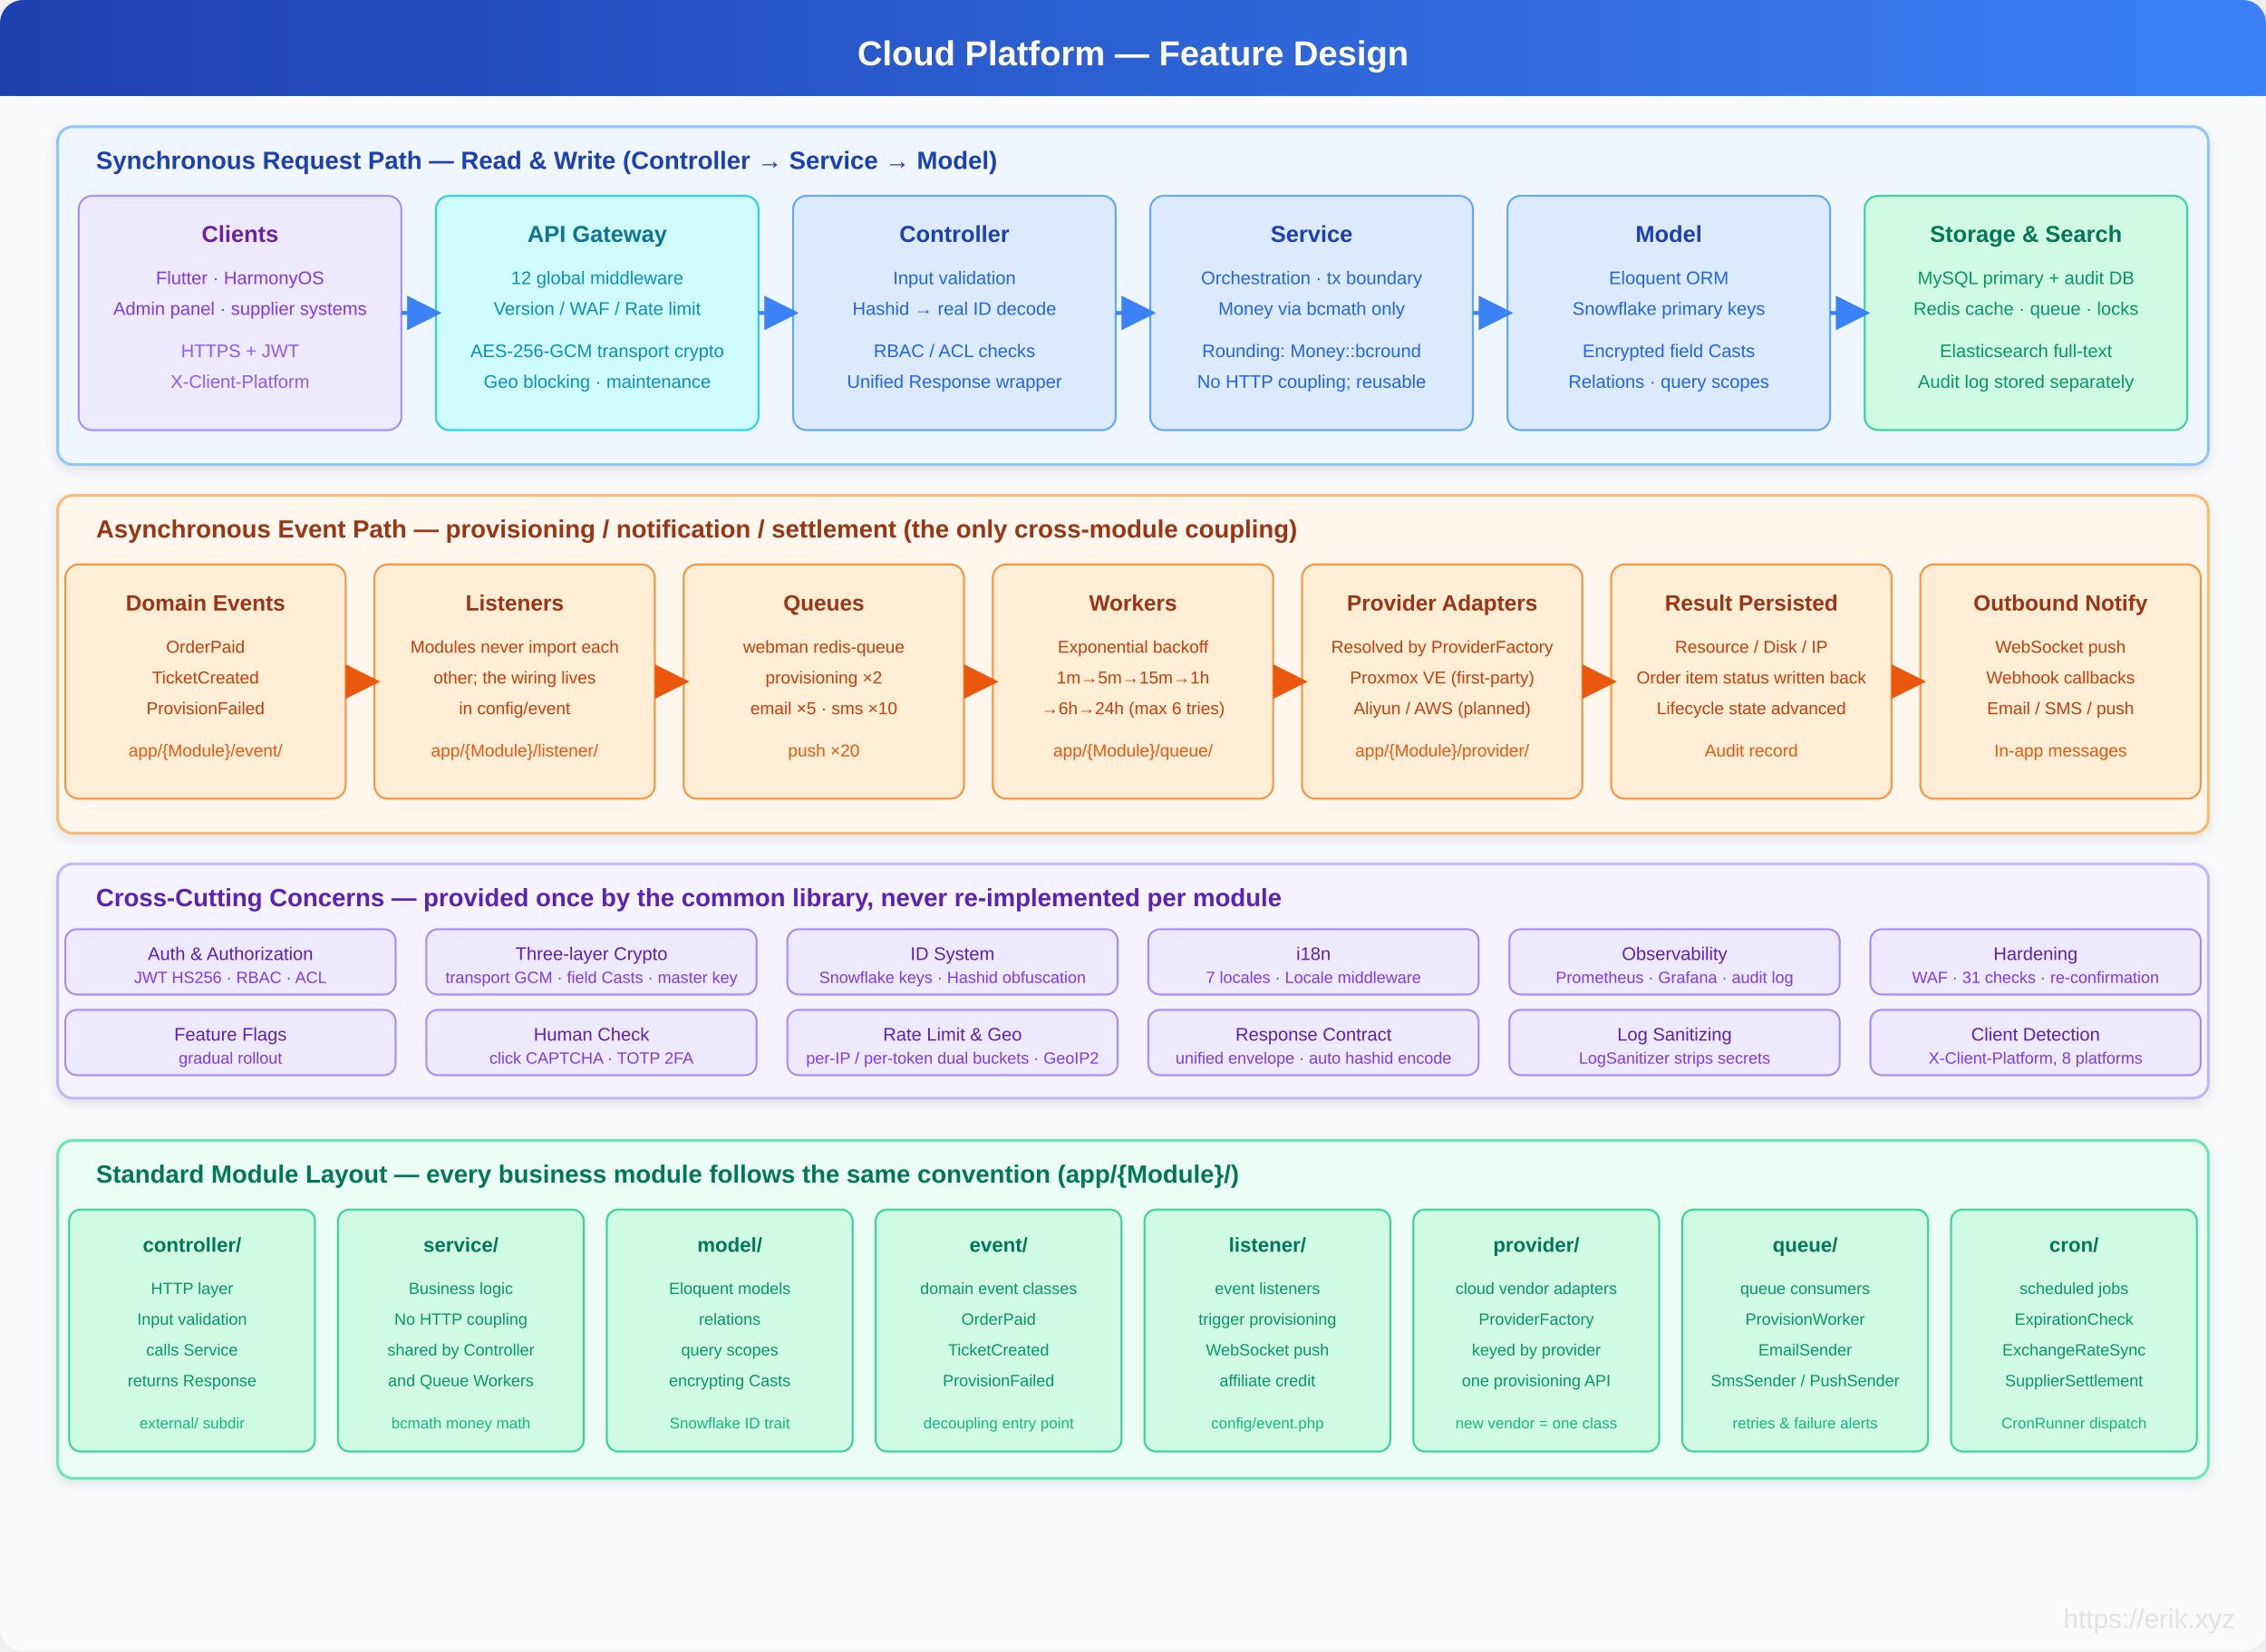
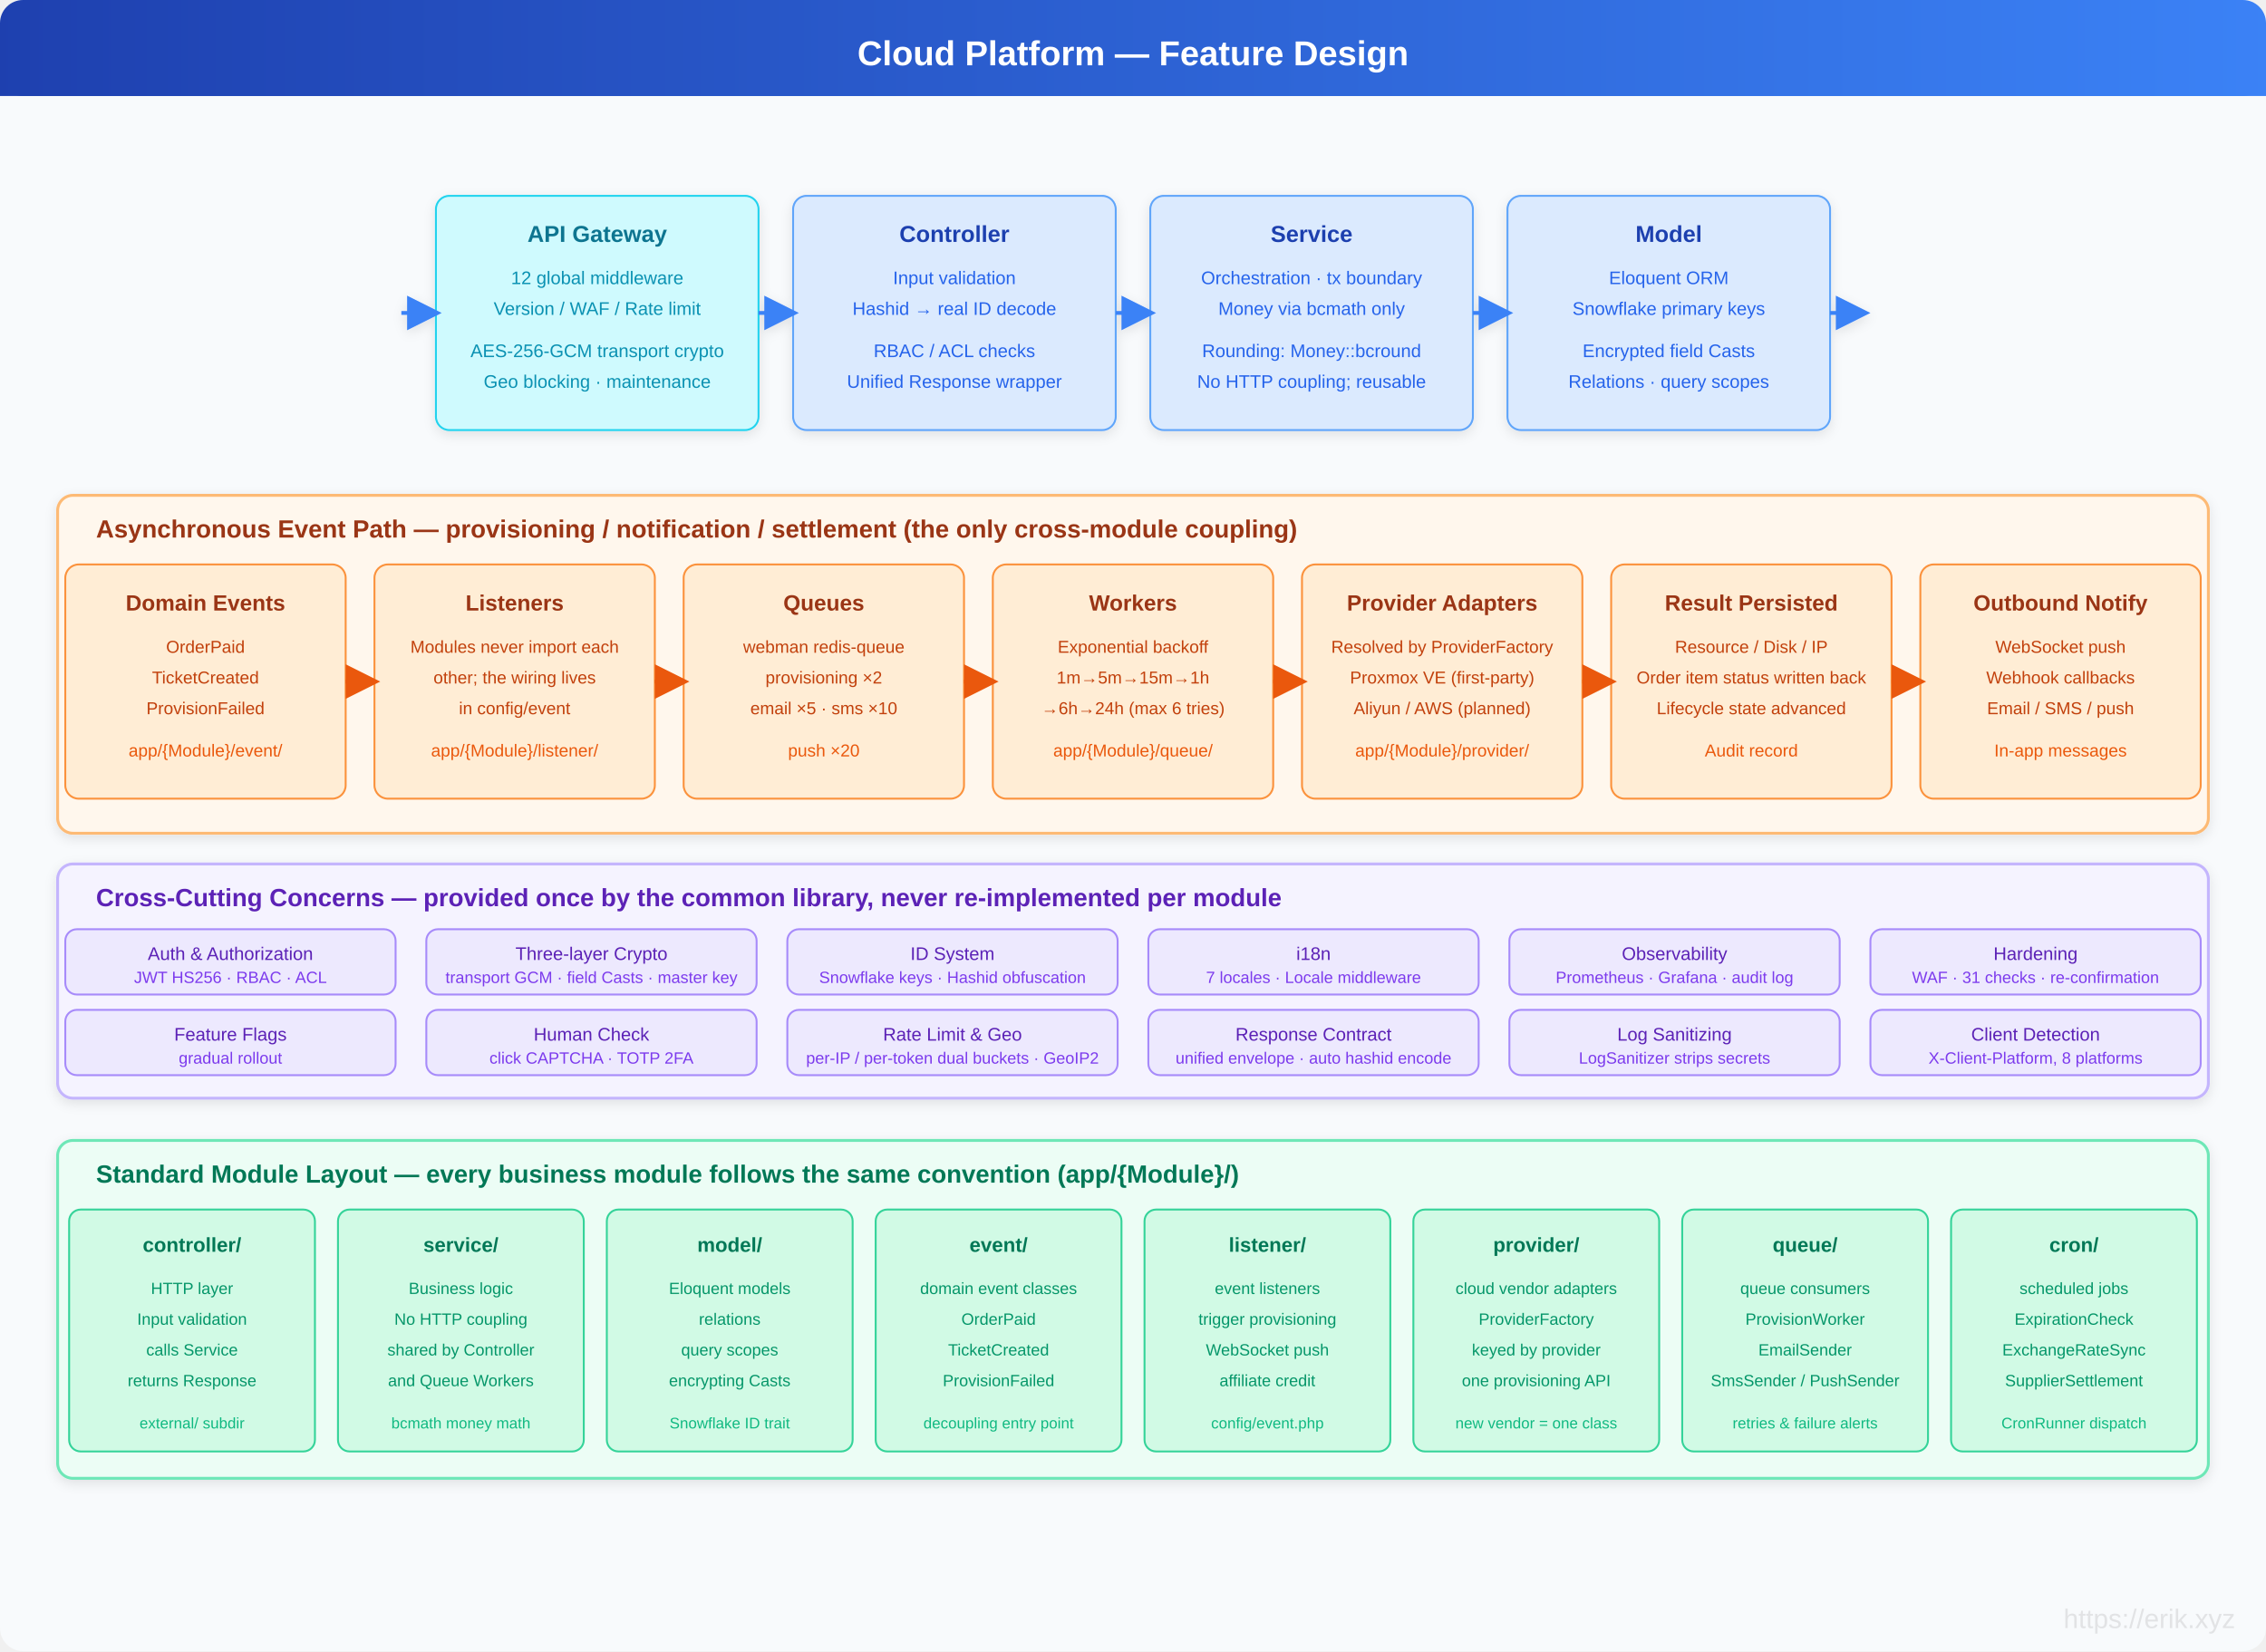
<svg xmlns="http://www.w3.org/2000/svg" viewBox="0 0 1180 860" font-family="'Segoe UI','Helvetica Neue',Arial,sans-serif">
  <defs>
    <linearGradient id="hdr" x1="0" y1="0" x2="1" y2="0">
      <stop offset="0%" stop-color="#1e40af" />
      <stop offset="100%" stop-color="#3b82f6" />
    </linearGradient>
    <filter id="sh">
      <feDropShadow dx="0" dy="2" stdDeviation="3" flood-opacity="0.1" />
    </filter>
    <marker id="arrB" markerWidth="9" markerHeight="9" refX="4.5" refY="4.5" orient="auto">
      <path d="M0,0 L9,4.5 L0,9 Z" fill="#3b82f6" />
    </marker>
    <marker id="arrO" markerWidth="9" markerHeight="9" refX="4.5" refY="4.5" orient="auto">
      <path d="M0,0 L9,4.5 L0,9 Z" fill="#ea580c" />
    </marker>
  </defs>
  <rect width="1180" height="860" fill="#f8fafc" rx="12" />
  <rect x="0" y="0" width="1180" height="50" fill="url(#hdr)" rx="12" />
  <rect x="0" y="12" width="1180" height="38" fill="url(#hdr)" />
  <text x="590" y="34" text-anchor="middle" fill="#fff" font-size="18" font-weight="bold">Cloud Platform — Feature Design</text>
  <g filter="url(#sh)">
-     <rect x="30" y="66" width="1120" height="176" rx="8" fill="#eff6ff" stroke="#93c5fd" stroke-width="1.5" />
-     <text x="50" y="88" fill="#1e40af" font-size="13" font-weight="bold">Synchronous Request Path — Read &amp; Write (Controller → Service → Model)</text>
-     <rect x="41" y="102" width="168" height="122" rx="7" fill="#ede9fe" stroke="#a78bfa" />
-     <text x="125" y="126" text-anchor="middle" fill="#6b21a8" font-size="12" font-weight="bold">Clients</text>
-     <text x="125" y="148" text-anchor="middle" fill="#7c3aed" font-size="9.5">Flutter · HarmonyOS</text>
-     <text x="125" y="164" text-anchor="middle" fill="#7c3aed" font-size="9.5">Admin panel · supplier systems</text>
-     <text x="125" y="186" text-anchor="middle" fill="#8b5cf6" font-size="9.5">HTTPS + JWT</text>
-     <text x="125" y="202" text-anchor="middle" fill="#8b5cf6" font-size="9.5">X-Client-Platform</text>
    <rect x="227" y="102" width="168" height="122" rx="7" fill="#cffafe" stroke="#22d3ee" />
    <text x="311" y="126" text-anchor="middle" fill="#0e7490" font-size="12" font-weight="bold">API Gateway</text>
    <text x="311" y="148" text-anchor="middle" fill="#0891b2" font-size="9.5">12 global middleware</text>
    <text x="311" y="164" text-anchor="middle" fill="#0891b2" font-size="9.5">Version / WAF / Rate limit</text>
    <text x="311" y="186" text-anchor="middle" fill="#0891b2" font-size="9.5">AES-256-GCM transport crypto</text>
    <text x="311" y="202" text-anchor="middle" fill="#0891b2" font-size="9.5">Geo blocking · maintenance</text>
    <rect x="413" y="102" width="168" height="122" rx="7" fill="#dbeafe" stroke="#60a5fa" />
    <text x="497" y="126" text-anchor="middle" fill="#1e40af" font-size="12" font-weight="bold">Controller</text>
    <text x="497" y="148" text-anchor="middle" fill="#2563eb" font-size="9.5">Input validation</text>
    <text x="497" y="164" text-anchor="middle" fill="#2563eb" font-size="9.5">Hashid → real ID decode</text>
    <text x="497" y="186" text-anchor="middle" fill="#2563eb" font-size="9.5">RBAC / ACL checks</text>
    <text x="497" y="202" text-anchor="middle" fill="#2563eb" font-size="9.5">Unified Response wrapper</text>
    <rect x="599" y="102" width="168" height="122" rx="7" fill="#dbeafe" stroke="#60a5fa" />
    <text x="683" y="126" text-anchor="middle" fill="#1e40af" font-size="12" font-weight="bold">Service</text>
    <text x="683" y="148" text-anchor="middle" fill="#2563eb" font-size="9.5">Orchestration · tx boundary</text>
    <text x="683" y="164" text-anchor="middle" fill="#2563eb" font-size="9.5">Money via bcmath only</text>
    <text x="683" y="186" text-anchor="middle" fill="#2563eb" font-size="9.5">Rounding: Money::bcround</text>
    <text x="683" y="202" text-anchor="middle" fill="#2563eb" font-size="9.5">No HTTP coupling; reusable</text>
    <rect x="785" y="102" width="168" height="122" rx="7" fill="#dbeafe" stroke="#60a5fa" />
    <text x="869" y="126" text-anchor="middle" fill="#1e40af" font-size="12" font-weight="bold">Model</text>
    <text x="869" y="148" text-anchor="middle" fill="#2563eb" font-size="9.5">Eloquent ORM</text>
    <text x="869" y="164" text-anchor="middle" fill="#2563eb" font-size="9.5">Snowflake primary keys</text>
    <text x="869" y="186" text-anchor="middle" fill="#2563eb" font-size="9.5">Encrypted field Casts</text>
    <text x="869" y="202" text-anchor="middle" fill="#2563eb" font-size="9.5">Relations · query scopes</text>
-     <rect x="971" y="102" width="168" height="122" rx="7" fill="#d1fae5" stroke="#34d399" />
-     <text x="1055" y="126" text-anchor="middle" fill="#047857" font-size="12" font-weight="bold">Storage &amp; Search</text>
-     <text x="1055" y="148" text-anchor="middle" fill="#059669" font-size="9.5">MySQL primary + audit DB</text>
-     <text x="1055" y="164" text-anchor="middle" fill="#059669" font-size="9.5">Redis cache · queue · locks</text>
-     <text x="1055" y="186" text-anchor="middle" fill="#059669" font-size="9.5">Elasticsearch full-text</text>
-     <text x="1055" y="202" text-anchor="middle" fill="#059669" font-size="9.5">Audit log stored separately</text>
    <g stroke="#3b82f6" stroke-width="2" marker-end="url(#arrB)">
      <path d="M209,163 L221,163" />
      <path d="M395,163 L407,163" />
      <path d="M581,163 L593,163" />
      <path d="M767,163 L779,163" />
      <path d="M953,163 L965,163" />
    </g>
  </g>
  <g filter="url(#sh)">
    <rect x="30" y="258" width="1120" height="176" rx="8" fill="#fff7ed" stroke="#fdba74" stroke-width="1.5" />
    <text x="50" y="280" fill="#9a3412" font-size="13" font-weight="bold">Asynchronous Event Path — provisioning / notification / settlement (the only cross-module coupling)</text>
    <rect x="34" y="294" width="146" height="122" rx="7" fill="#ffedd5" stroke="#fb923c" />
    <text x="107" y="318" text-anchor="middle" fill="#9a3412" font-size="11.5" font-weight="bold">Domain Events</text>
    <text x="107" y="340" text-anchor="middle" fill="#c2410c" font-size="9">OrderPaid</text>
    <text x="107" y="356" text-anchor="middle" fill="#c2410c" font-size="9">TicketCreated</text>
    <text x="107" y="372" text-anchor="middle" fill="#c2410c" font-size="9">ProvisionFailed</text>
    <text x="107" y="394" text-anchor="middle" fill="#ea580c" font-size="9">app/{Module}/event/</text>
    <rect x="195" y="294" width="146" height="122" rx="7" fill="#ffedd5" stroke="#fb923c" />
    <text x="268" y="318" text-anchor="middle" fill="#9a3412" font-size="11.5" font-weight="bold">Listeners</text>
    <text x="268" y="340" text-anchor="middle" fill="#c2410c" font-size="9">Modules never import each</text>
    <text x="268" y="356" text-anchor="middle" fill="#c2410c" font-size="9">other; the wiring lives</text>
    <text x="268" y="372" text-anchor="middle" fill="#c2410c" font-size="9">in config/event</text>
    <text x="268" y="394" text-anchor="middle" fill="#ea580c" font-size="9">app/{Module}/listener/</text>
    <rect x="356" y="294" width="146" height="122" rx="7" fill="#ffedd5" stroke="#fb923c" />
    <text x="429" y="318" text-anchor="middle" fill="#9a3412" font-size="11.5" font-weight="bold">Queues</text>
    <text x="429" y="340" text-anchor="middle" fill="#c2410c" font-size="9">webman redis-queue</text>
    <text x="429" y="356" text-anchor="middle" fill="#c2410c" font-size="9">provisioning ×2</text>
    <text x="429" y="372" text-anchor="middle" fill="#c2410c" font-size="9">email ×5 · sms ×10</text>
    <text x="429" y="394" text-anchor="middle" fill="#ea580c" font-size="9">push ×20</text>
    <rect x="517" y="294" width="146" height="122" rx="7" fill="#ffedd5" stroke="#fb923c" />
    <text x="590" y="318" text-anchor="middle" fill="#9a3412" font-size="11.5" font-weight="bold">Workers</text>
    <text x="590" y="340" text-anchor="middle" fill="#c2410c" font-size="9">Exponential backoff</text>
    <text x="590" y="356" text-anchor="middle" fill="#c2410c" font-size="9">1m→5m→15m→1h</text>
    <text x="590" y="372" text-anchor="middle" fill="#c2410c" font-size="9">→6h→24h (max 6 tries)</text>
    <text x="590" y="394" text-anchor="middle" fill="#ea580c" font-size="9">app/{Module}/queue/</text>
    <rect x="678" y="294" width="146" height="122" rx="7" fill="#ffedd5" stroke="#fb923c" />
    <text x="751" y="318" text-anchor="middle" fill="#9a3412" font-size="11.5" font-weight="bold">Provider Adapters</text>
    <text x="751" y="340" text-anchor="middle" fill="#c2410c" font-size="9">Resolved by ProviderFactory</text>
    <text x="751" y="356" text-anchor="middle" fill="#c2410c" font-size="9">Proxmox VE (first-party)</text>
    <text x="751" y="372" text-anchor="middle" fill="#c2410c" font-size="9">Aliyun / AWS (planned)</text>
    <text x="751" y="394" text-anchor="middle" fill="#ea580c" font-size="9">app/{Module}/provider/</text>
    <rect x="839" y="294" width="146" height="122" rx="7" fill="#ffedd5" stroke="#fb923c" />
    <text x="912" y="318" text-anchor="middle" fill="#9a3412" font-size="11.5" font-weight="bold">Result Persisted</text>
    <text x="912" y="340" text-anchor="middle" fill="#c2410c" font-size="9">Resource / Disk / IP</text>
    <text x="912" y="356" text-anchor="middle" fill="#c2410c" font-size="9">Order item status written back</text>
    <text x="912" y="372" text-anchor="middle" fill="#c2410c" font-size="9">Lifecycle state advanced</text>
    <text x="912" y="394" text-anchor="middle" fill="#ea580c" font-size="9">Audit record</text>
    <rect x="1000" y="294" width="146" height="122" rx="7" fill="#ffedd5" stroke="#fb923c" />
    <text x="1073" y="318" text-anchor="middle" fill="#9a3412" font-size="11.5" font-weight="bold">Outbound Notify</text>
    <text x="1073" y="340" text-anchor="middle" fill="#c2410c" font-size="9">WebSocket push</text>
    <text x="1073" y="356" text-anchor="middle" fill="#c2410c" font-size="9">Webhook callbacks</text>
    <text x="1073" y="372" text-anchor="middle" fill="#c2410c" font-size="9">Email / SMS / push</text>
    <text x="1073" y="394" text-anchor="middle" fill="#ea580c" font-size="9">In-app messages</text>
    <g stroke="#ea580c" stroke-width="2" marker-end="url(#arrO)">
      <path d="M180,355 L189,355" />
      <path d="M341,355 L350,355" />
      <path d="M502,355 L511,355" />
      <path d="M663,355 L672,355" />
      <path d="M824,355 L833,355" />
      <path d="M985,355 L994,355" />
    </g>
  </g>
  <g filter="url(#sh)">
    <rect x="30" y="450" width="1120" height="122" rx="8" fill="#f5f3ff" stroke="#c4b5fd" stroke-width="1.5" />
    <text x="50" y="472" fill="#5b21b6" font-size="13" font-weight="bold">Cross-Cutting Concerns — provided once by the common library, never re-implemented per module</text>
    <g font-size="9.5" fill="#5b21b6" text-anchor="middle">
      <rect x="34" y="484" width="172" height="34" rx="6" fill="#ede9fe" stroke="#a78bfa" />
      <text x="120" y="500">Auth &amp; Authorization</text>
      <text x="120" y="512" font-size="8.5" fill="#7c3aed">JWT HS256 · RBAC · ACL</text>
      <rect x="222" y="484" width="172" height="34" rx="6" fill="#ede9fe" stroke="#a78bfa" />
      <text x="308" y="500">Three-layer Crypto</text>
      <text x="308" y="512" font-size="8.5" fill="#7c3aed">transport GCM · field Casts · master key</text>
      <rect x="410" y="484" width="172" height="34" rx="6" fill="#ede9fe" stroke="#a78bfa" />
      <text x="496" y="500">ID System</text>
      <text x="496" y="512" font-size="8.5" fill="#7c3aed">Snowflake keys · Hashid obfuscation</text>
      <rect x="598" y="484" width="172" height="34" rx="6" fill="#ede9fe" stroke="#a78bfa" />
      <text x="684" y="500">i18n</text>
      <text x="684" y="512" font-size="8.5" fill="#7c3aed">7 locales · Locale middleware</text>
      <rect x="786" y="484" width="172" height="34" rx="6" fill="#ede9fe" stroke="#a78bfa" />
      <text x="872" y="500">Observability</text>
      <text x="872" y="512" font-size="8.5" fill="#7c3aed">Prometheus · Grafana · audit log</text>
      <rect x="974" y="484" width="172" height="34" rx="6" fill="#ede9fe" stroke="#a78bfa" />
      <text x="1060" y="500">Hardening</text>
      <text x="1060" y="512" font-size="8.5" fill="#7c3aed">WAF · 31 checks · re-confirmation</text>
      <rect x="34" y="526" width="172" height="34" rx="6" fill="#ede9fe" stroke="#a78bfa" />
      <text x="120" y="542">Feature Flags</text>
      <text x="120" y="554" font-size="8.5" fill="#7c3aed">gradual rollout</text>
      <rect x="222" y="526" width="172" height="34" rx="6" fill="#ede9fe" stroke="#a78bfa" />
      <text x="308" y="542">Human Check</text>
      <text x="308" y="554" font-size="8.5" fill="#7c3aed">click CAPTCHA · TOTP 2FA</text>
      <rect x="410" y="526" width="172" height="34" rx="6" fill="#ede9fe" stroke="#a78bfa" />
      <text x="496" y="542">Rate Limit &amp; Geo</text>
      <text x="496" y="554" font-size="8.5" fill="#7c3aed">per-IP / per-token dual buckets · GeoIP2</text>
      <rect x="598" y="526" width="172" height="34" rx="6" fill="#ede9fe" stroke="#a78bfa" />
      <text x="684" y="542">Response Contract</text>
      <text x="684" y="554" font-size="8.5" fill="#7c3aed">unified envelope · auto hashid encode</text>
      <rect x="786" y="526" width="172" height="34" rx="6" fill="#ede9fe" stroke="#a78bfa" />
      <text x="872" y="542">Log Sanitizing</text>
      <text x="872" y="554" font-size="8.5" fill="#7c3aed">LogSanitizer strips secrets</text>
      <rect x="974" y="526" width="172" height="34" rx="6" fill="#ede9fe" stroke="#a78bfa" />
      <text x="1060" y="542">Client Detection</text>
      <text x="1060" y="554" font-size="8.5" fill="#7c3aed">X-Client-Platform, 8 platforms</text>
    </g>
  </g>
  <g filter="url(#sh)">
    <rect x="30" y="594" width="1120" height="176" rx="8" fill="#ecfdf5" stroke="#6ee7b7" stroke-width="1.5" />
    <text x="50" y="616" fill="#047857" font-size="13" font-weight="bold">Standard Module Layout — every business module follows the same convention (app/{Module}/)</text>
    <g text-anchor="middle">
      <rect x="36" y="630" width="128" height="126" rx="6" fill="#d1fae5" stroke="#34d399" />
      <text x="100" y="652" fill="#047857" font-size="10.5" font-weight="bold">controller/</text>
      <text x="100" y="674" fill="#059669" font-size="8.5">HTTP layer</text>
      <text x="100" y="690" fill="#059669" font-size="8.5">Input validation</text>
      <text x="100" y="706" fill="#059669" font-size="8.5">calls Service</text>
      <text x="100" y="722" fill="#059669" font-size="8.5">returns Response</text>
      <text x="100" y="744" fill="#10b981" font-size="8">external/ subdir</text>
      <rect x="176" y="630" width="128" height="126" rx="6" fill="#d1fae5" stroke="#34d399" />
      <text x="240" y="652" fill="#047857" font-size="10.5" font-weight="bold">service/</text>
      <text x="240" y="674" fill="#059669" font-size="8.5">Business logic</text>
      <text x="240" y="690" fill="#059669" font-size="8.5">No HTTP coupling</text>
      <text x="240" y="706" fill="#059669" font-size="8.5">shared by Controller</text>
      <text x="240" y="722" fill="#059669" font-size="8.5">and Queue Workers</text>
      <text x="240" y="744" fill="#10b981" font-size="8">bcmath money math</text>
      <rect x="316" y="630" width="128" height="126" rx="6" fill="#d1fae5" stroke="#34d399" />
      <text x="380" y="652" fill="#047857" font-size="10.5" font-weight="bold">model/</text>
      <text x="380" y="674" fill="#059669" font-size="8.5">Eloquent models</text>
      <text x="380" y="690" fill="#059669" font-size="8.5">relations</text>
      <text x="380" y="706" fill="#059669" font-size="8.5">query scopes</text>
      <text x="380" y="722" fill="#059669" font-size="8.5">encrypting Casts</text>
      <text x="380" y="744" fill="#10b981" font-size="8">Snowflake ID trait</text>
      <rect x="456" y="630" width="128" height="126" rx="6" fill="#d1fae5" stroke="#34d399" />
      <text x="520" y="652" fill="#047857" font-size="10.5" font-weight="bold">event/</text>
      <text x="520" y="674" fill="#059669" font-size="8.5">domain event classes</text>
      <text x="520" y="690" fill="#059669" font-size="8.5">OrderPaid</text>
      <text x="520" y="706" fill="#059669" font-size="8.5">TicketCreated</text>
      <text x="520" y="722" fill="#059669" font-size="8.5">ProvisionFailed</text>
      <text x="520" y="744" fill="#10b981" font-size="8">decoupling entry point</text>
      <rect x="596" y="630" width="128" height="126" rx="6" fill="#d1fae5" stroke="#34d399" />
      <text x="660" y="652" fill="#047857" font-size="10.5" font-weight="bold">listener/</text>
      <text x="660" y="674" fill="#059669" font-size="8.5">event listeners</text>
      <text x="660" y="690" fill="#059669" font-size="8.5">trigger provisioning</text>
      <text x="660" y="706" fill="#059669" font-size="8.5">WebSocket push</text>
      <text x="660" y="722" fill="#059669" font-size="8.5">affiliate credit</text>
      <text x="660" y="744" fill="#10b981" font-size="8">config/event.php</text>
      <rect x="736" y="630" width="128" height="126" rx="6" fill="#d1fae5" stroke="#34d399" />
      <text x="800" y="652" fill="#047857" font-size="10.5" font-weight="bold">provider/</text>
      <text x="800" y="674" fill="#059669" font-size="8.5">cloud vendor adapters</text>
      <text x="800" y="690" fill="#059669" font-size="8.5">ProviderFactory</text>
      <text x="800" y="706" fill="#059669" font-size="8.5">keyed by provider</text>
      <text x="800" y="722" fill="#059669" font-size="8.5">one provisioning API</text>
      <text x="800" y="744" fill="#10b981" font-size="8">new vendor = one class</text>
      <rect x="876" y="630" width="128" height="126" rx="6" fill="#d1fae5" stroke="#34d399" />
      <text x="940" y="652" fill="#047857" font-size="10.5" font-weight="bold">queue/</text>
      <text x="940" y="674" fill="#059669" font-size="8.5">queue consumers</text>
      <text x="940" y="690" fill="#059669" font-size="8.5">ProvisionWorker</text>
      <text x="940" y="706" fill="#059669" font-size="8.5">EmailSender</text>
      <text x="940" y="722" fill="#059669" font-size="8.5">SmsSender / PushSender</text>
      <text x="940" y="744" fill="#10b981" font-size="8">retries &amp; failure alerts</text>
      <rect x="1016" y="630" width="128" height="126" rx="6" fill="#d1fae5" stroke="#34d399" />
      <text x="1080" y="652" fill="#047857" font-size="10.5" font-weight="bold">cron/</text>
      <text x="1080" y="674" fill="#059669" font-size="8.5">scheduled jobs</text>
      <text x="1080" y="690" fill="#059669" font-size="8.5">ExpirationCheck</text>
      <text x="1080" y="706" fill="#059669" font-size="8.5">ExchangeRateSync</text>
      <text x="1080" y="722" fill="#059669" font-size="8.5">SupplierSettlement</text>
      <text x="1080" y="744" fill="#10b981" font-size="8">CronRunner dispatch</text>
    </g>
  </g>
  <g opacity="0.5">
    <text x="1164" y="848" text-anchor="end" font-family="Arial, sans-serif" font-size="14" fill="rgba(0,0,0,0.18)">https://erik.xyz</text>
  </g>
</svg>
